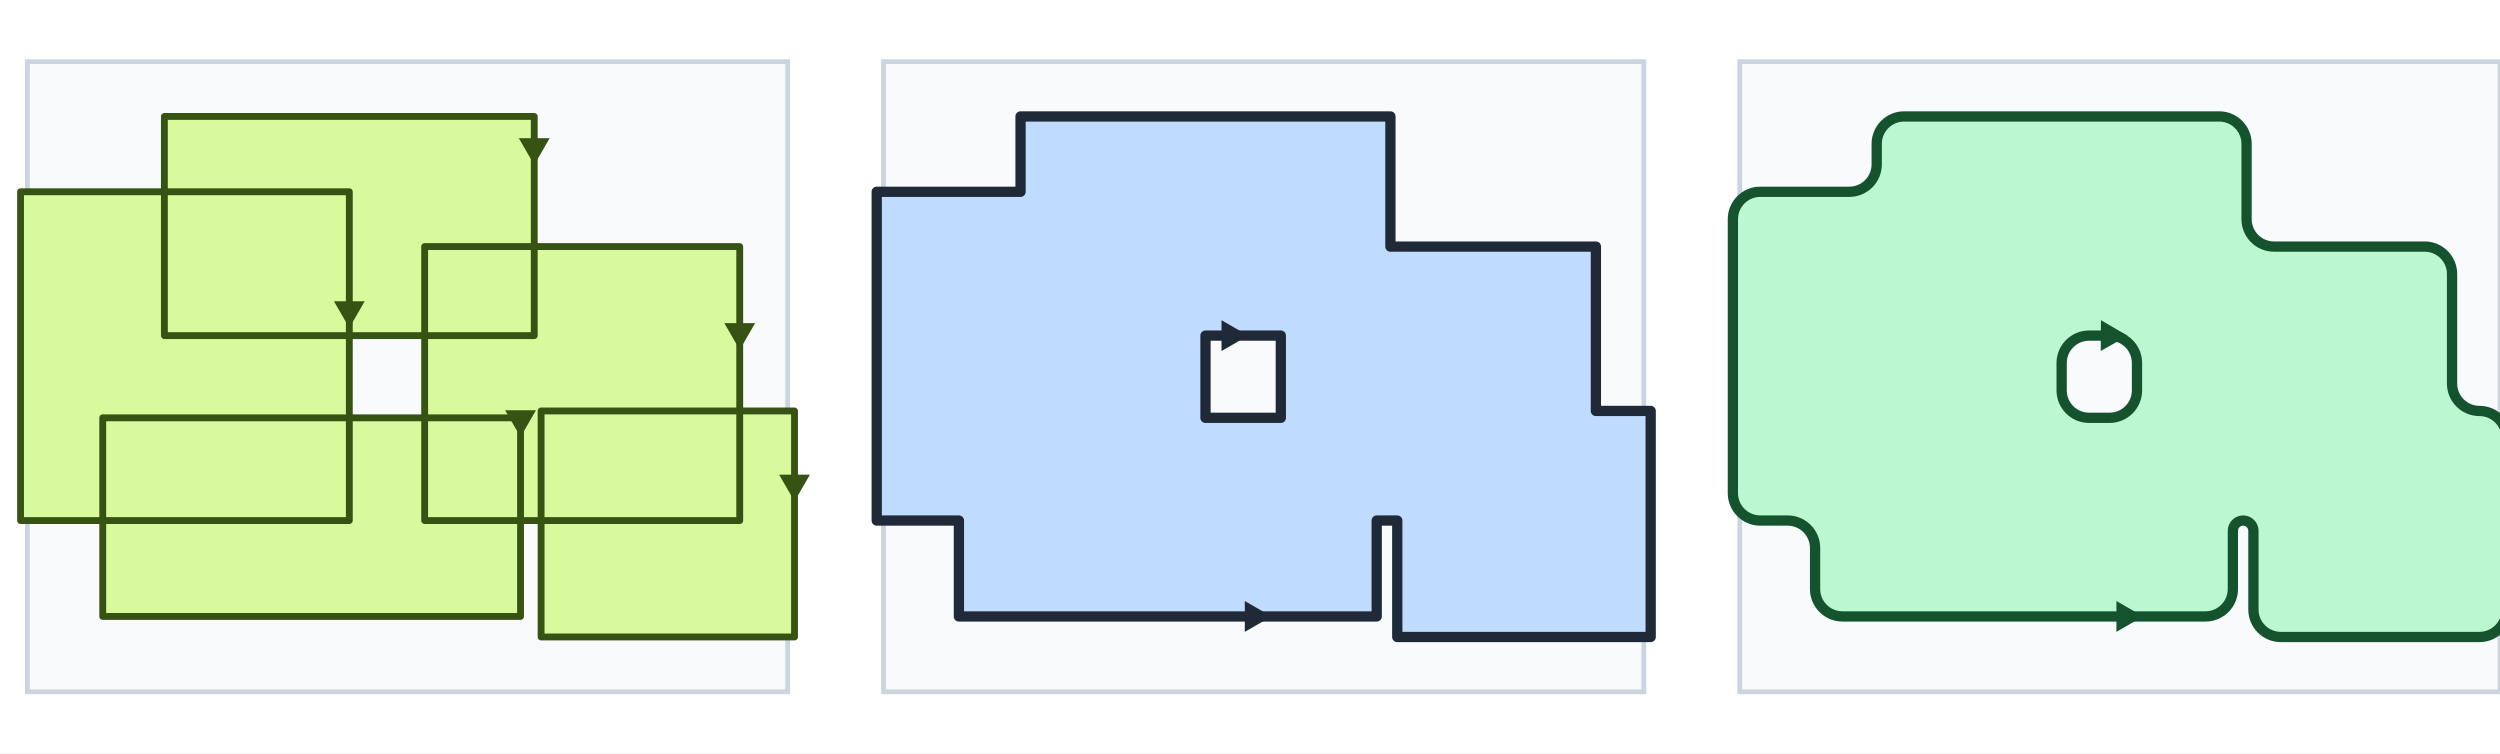
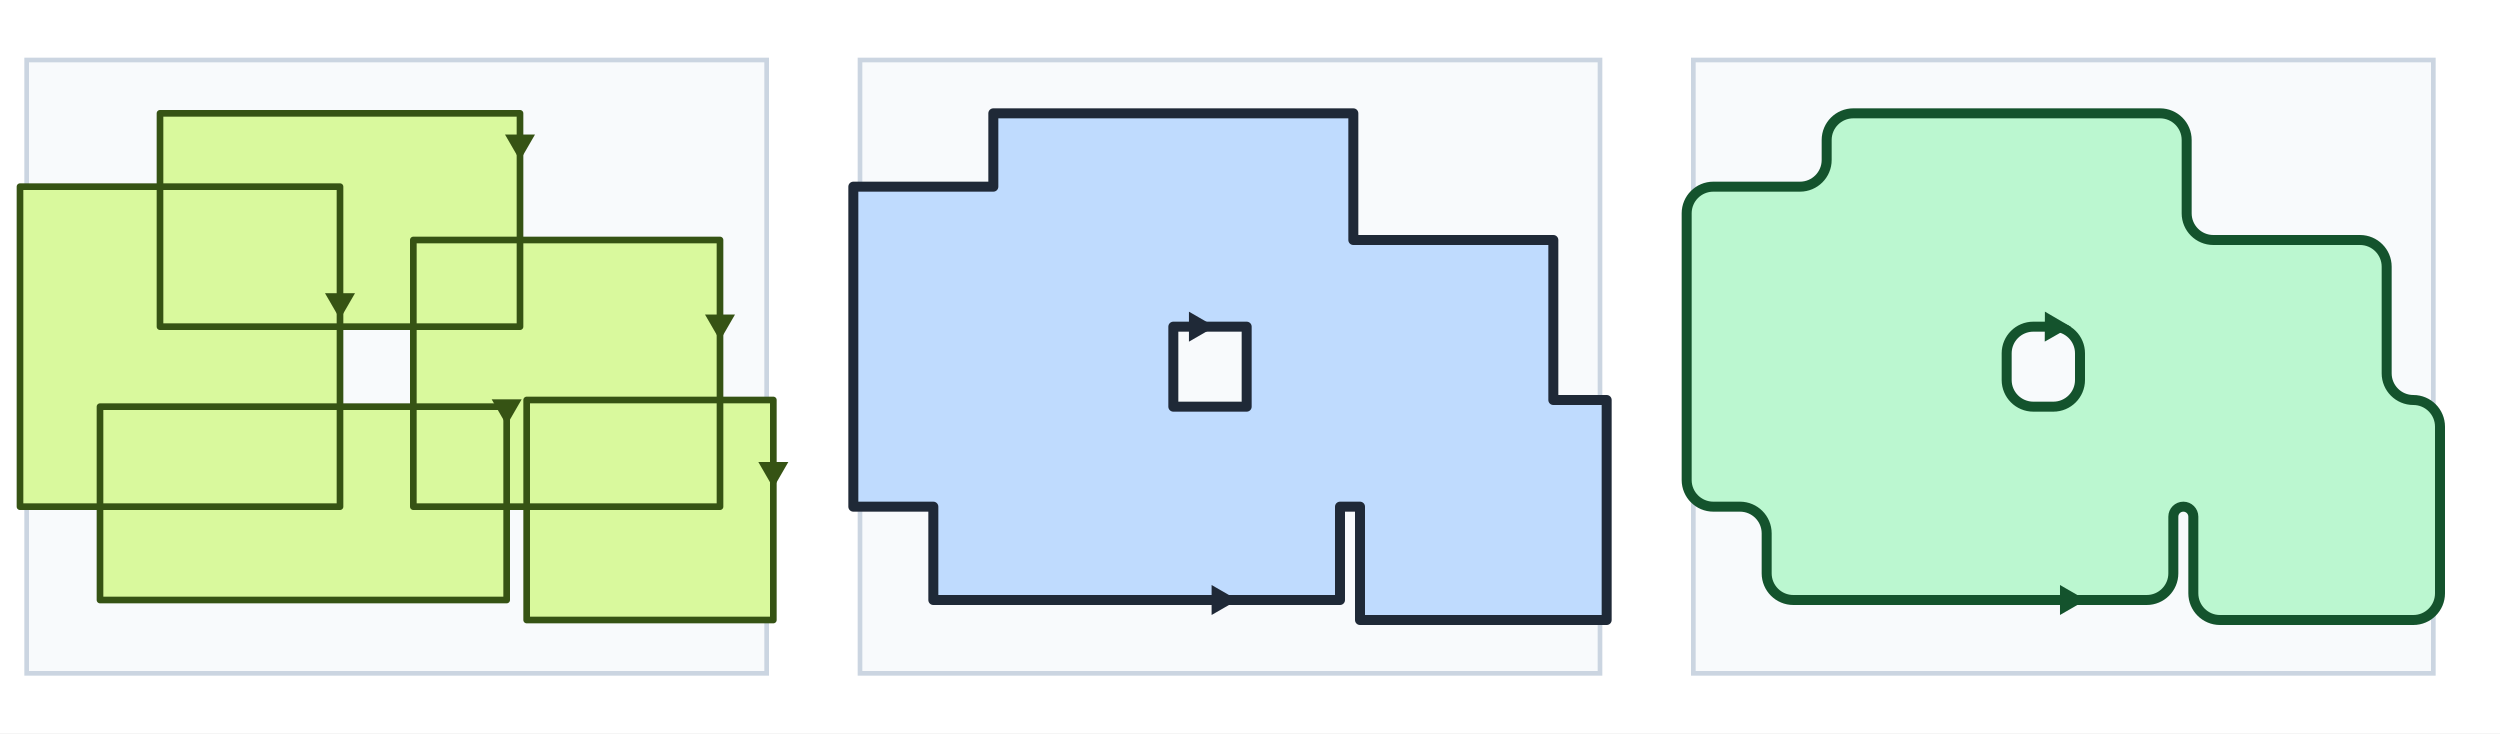
- <svg xmlns="http://www.w3.org/2000/svg" viewBox="0 0 730 220" width="730" height="220">
-   <rect x="0" y="0" width="730" height="220" style="fill: #ffffff" />
+ <svg xmlns="http://www.w3.org/2000/svg" viewBox="0 0 750 220" width="750" height="220">
+   <rect x="0" y="0" width="750" height="220" style="fill: #ffffff" />
  <rect x="8" y="18" width="222" height="184" style="fill: #f8fafc; stroke: #cbd5e1; stroke-width: 1.4" />
  <rect x="258" y="18" width="222" height="184" style="fill: #f8fafc; stroke: #cbd5e1; stroke-width: 1.4" />
  <rect x="508" y="18" width="222" height="184" style="fill: #f8fafc; stroke: #cbd5e1; stroke-width: 1.4" />
  <path d="M 6 56 H 102 V 152 H 6 Z M 48 34 H 156 V 98 H 48 Z M 124 72 H 216 V 152 H 124 Z M 30 122 H 152 V 180 H 30 Z M 158 120 H 232 V 186 H 158 Z" style="fill: #d9f99d; stroke: #365314; stroke-width: 2; stroke-linejoin: round" />
  <path d="M 102 95.756 L 106.5 87.962 H 97.5 Z" style="fill: #365314; stroke: none" />
  <path d="M 156 48.156 L 160.5 40.362 H 151.5 Z" style="fill: #365314; stroke: none" />
  <path d="M 216 102.156 L 220.5 94.362 H 211.5 Z" style="fill: #365314; stroke: none" />
  <path d="M 152 127.596 L 156.5 119.802 H 147.5 Z" style="fill: #365314; stroke: none" />
  <path d="M 232 146.396 L 236.5 138.602 H 227.5 Z" style="fill: #365314; stroke: none" />
  <path d="M 298 56 H 256 V 152 H 280 V 180 H 402 V 152 H 408 V 186 H 482 V 120 H 466 V 72 H 406 V 34 H 298 Z M 352 122 V 98 H 374 V 122 Z" style="fill: #bfdbfe; stroke: #1f2937; stroke-width: 3; stroke-linejoin: round" />
  <path d="M 371.276 180 L 363.482 175.5 V 184.5 Z" style="fill: #1f2937; stroke: none" />
  <path d="M 364.476 98 L 356.682 93.5 V 102.5 Z" style="fill: #1f2937; stroke: none" />
  <path d="M 540 56 H 514 A 8 8 0 0 0 506 64 V 144 A 8 8 0 0 0 514 152 H 522 A 8 8 0 0 1 530 160 V 172 A 8 8 0 0 0 538 180 H 644 A 8 8 0 0 0 652 172 V 155 A 3 3 0 0 1 655 152 H 655 A 3 3 0 0 1 658 155 V 178 A 8 8 0 0 0 666 186 H 724 A 8 8 0 0 0 732 178 V 128 A 8 8 0 0 0 724 120 H 724 A 8 8 0 0 1 716 112 V 80 A 8 8 0 0 0 708 72 H 664 A 8 8 0 0 1 656 64 V 42 A 8 8 0 0 0 648 34 H 556 A 8 8 0 0 0 548 42 V 48 A 8 8 0 0 1 540 56 Z M 602 114 V 106 A 8 8 0 0 1 610 98 H 616 A 8 8 0 0 1 624 106 V 114 A 8 8 0 0 1 616 122 H 610 A 8 8 0 0 1 602 114 Z" style="fill: #bbf7d0; stroke: #14532d; stroke-width: 3; stroke-linejoin: round" />
  <path d="M 625.791 180 L 617.997 175.5 V 184.5 Z" style="fill: #14532d; stroke: none" />
  <path d="M 621.24 98.029 L 613.471 93.486 L 613.421 102.486 Z" style="fill: #14532d; stroke: none" />
</svg>
